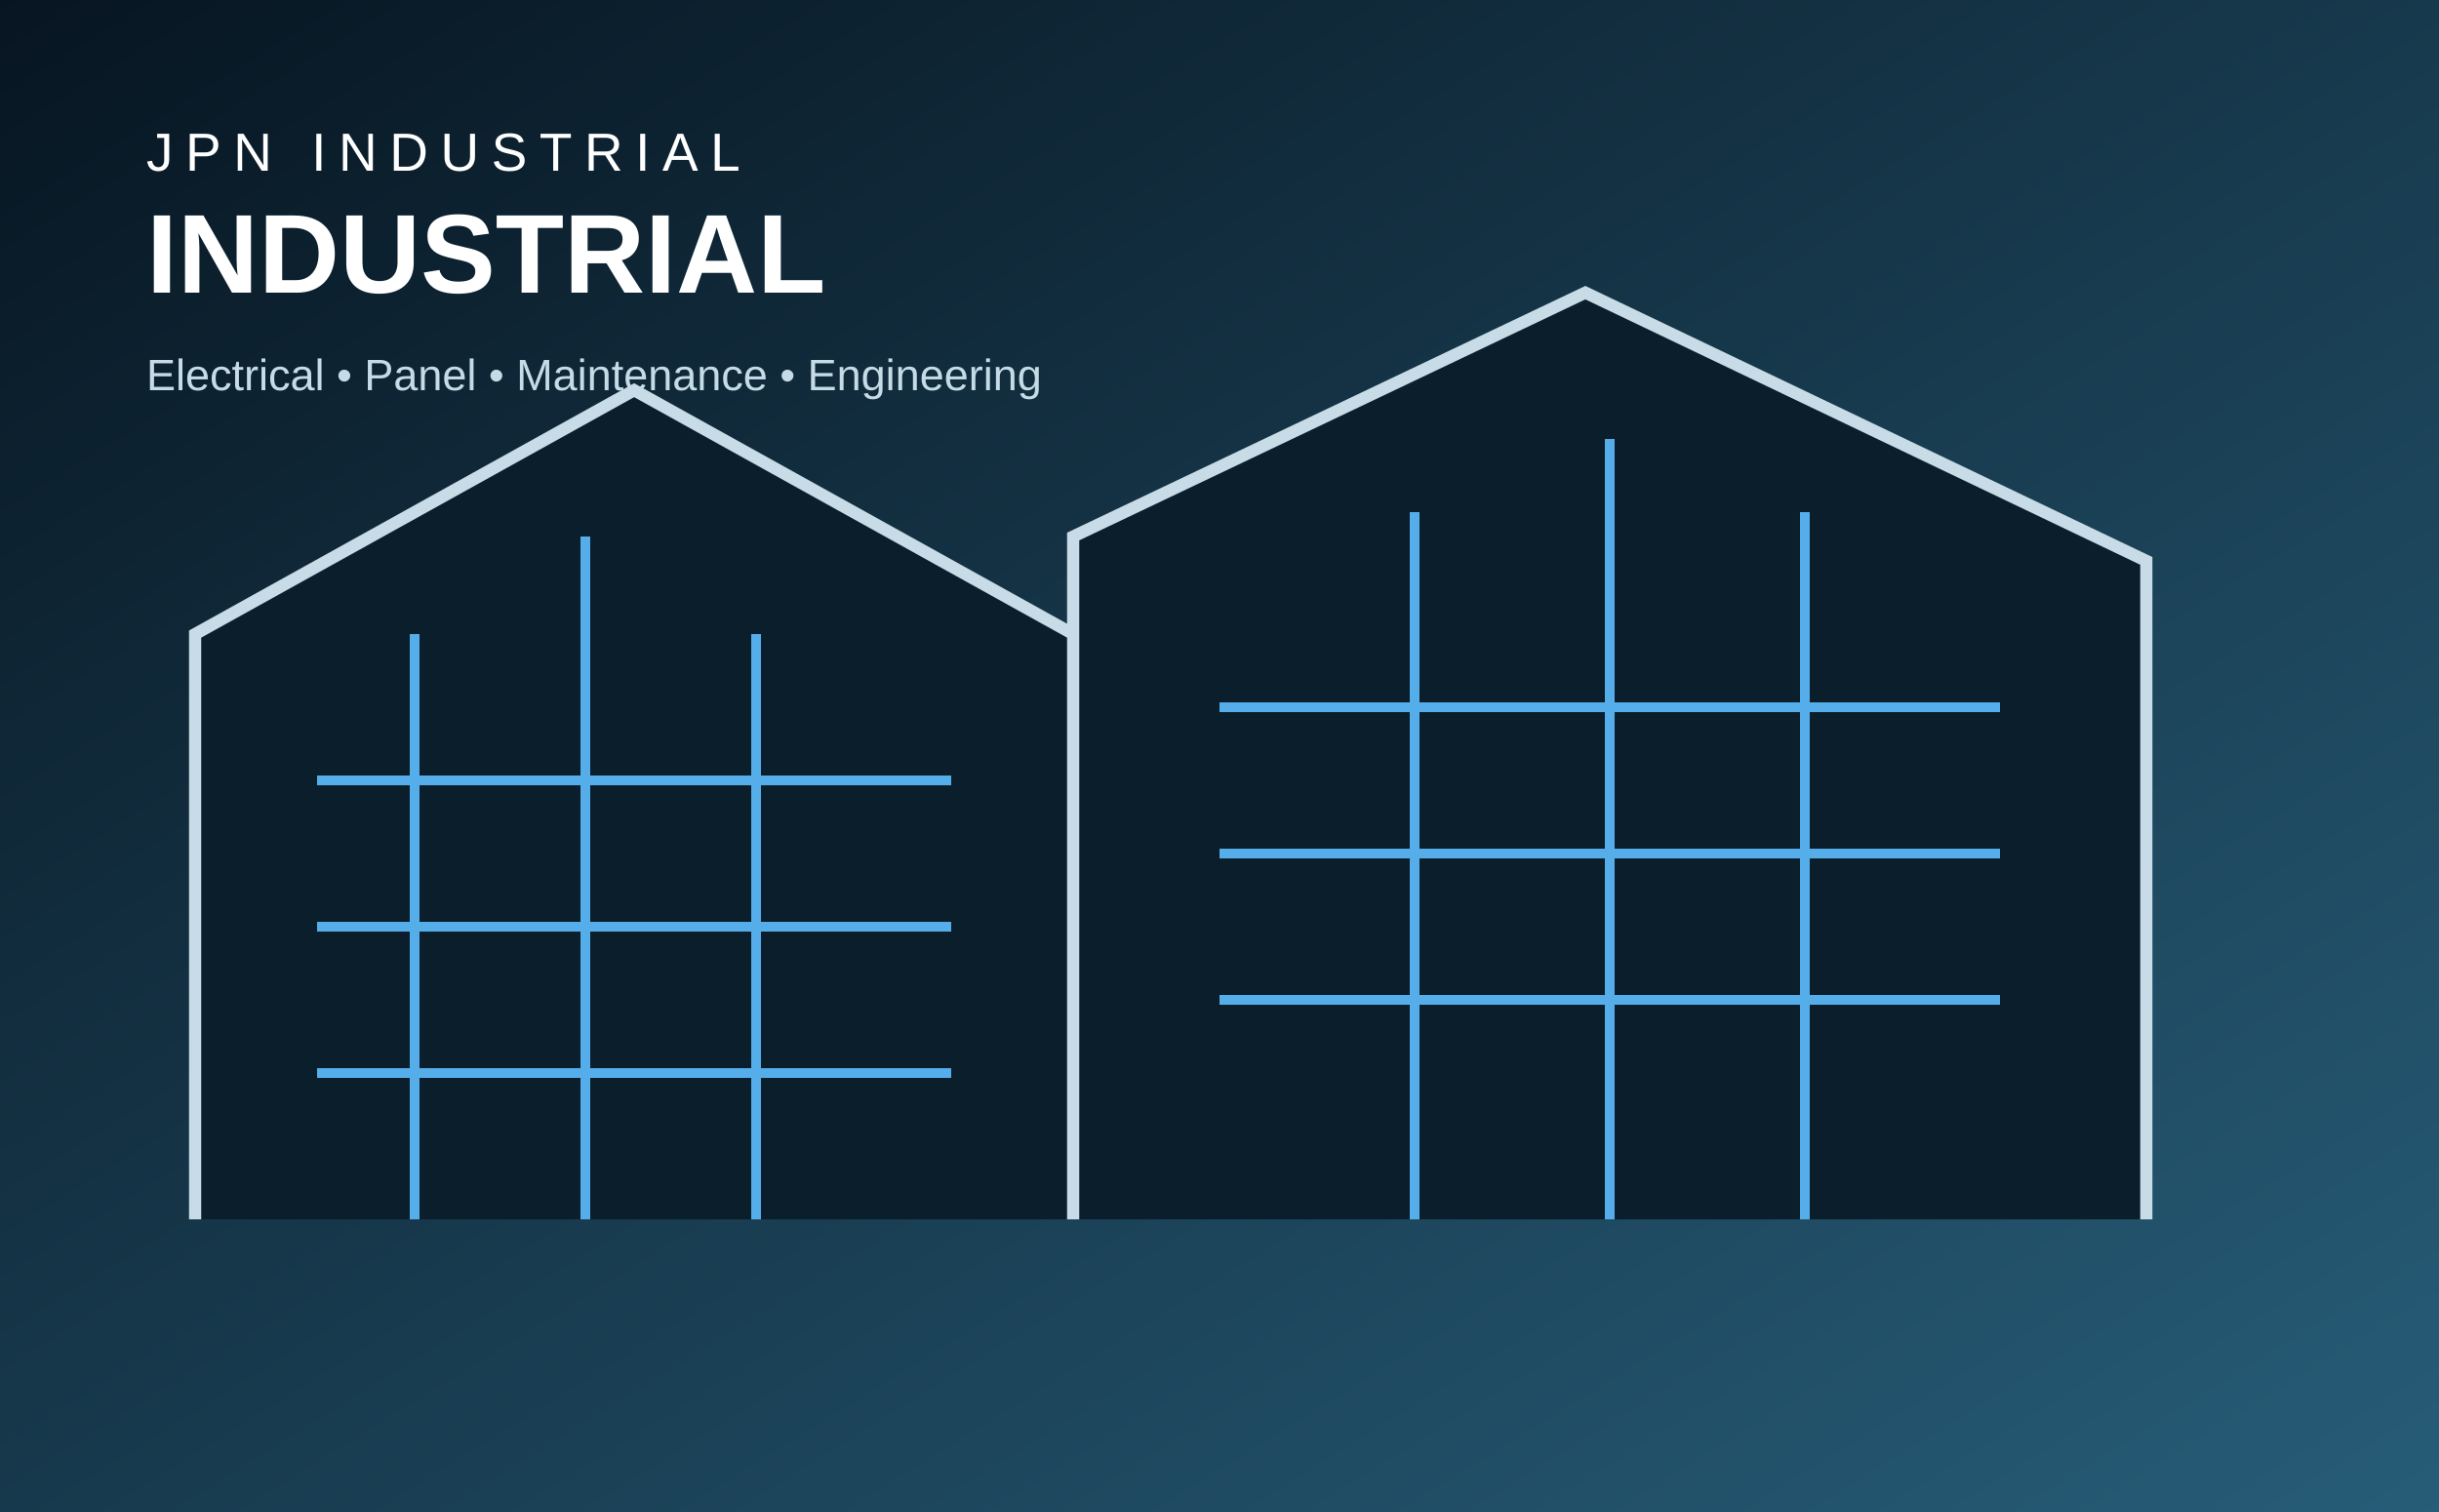
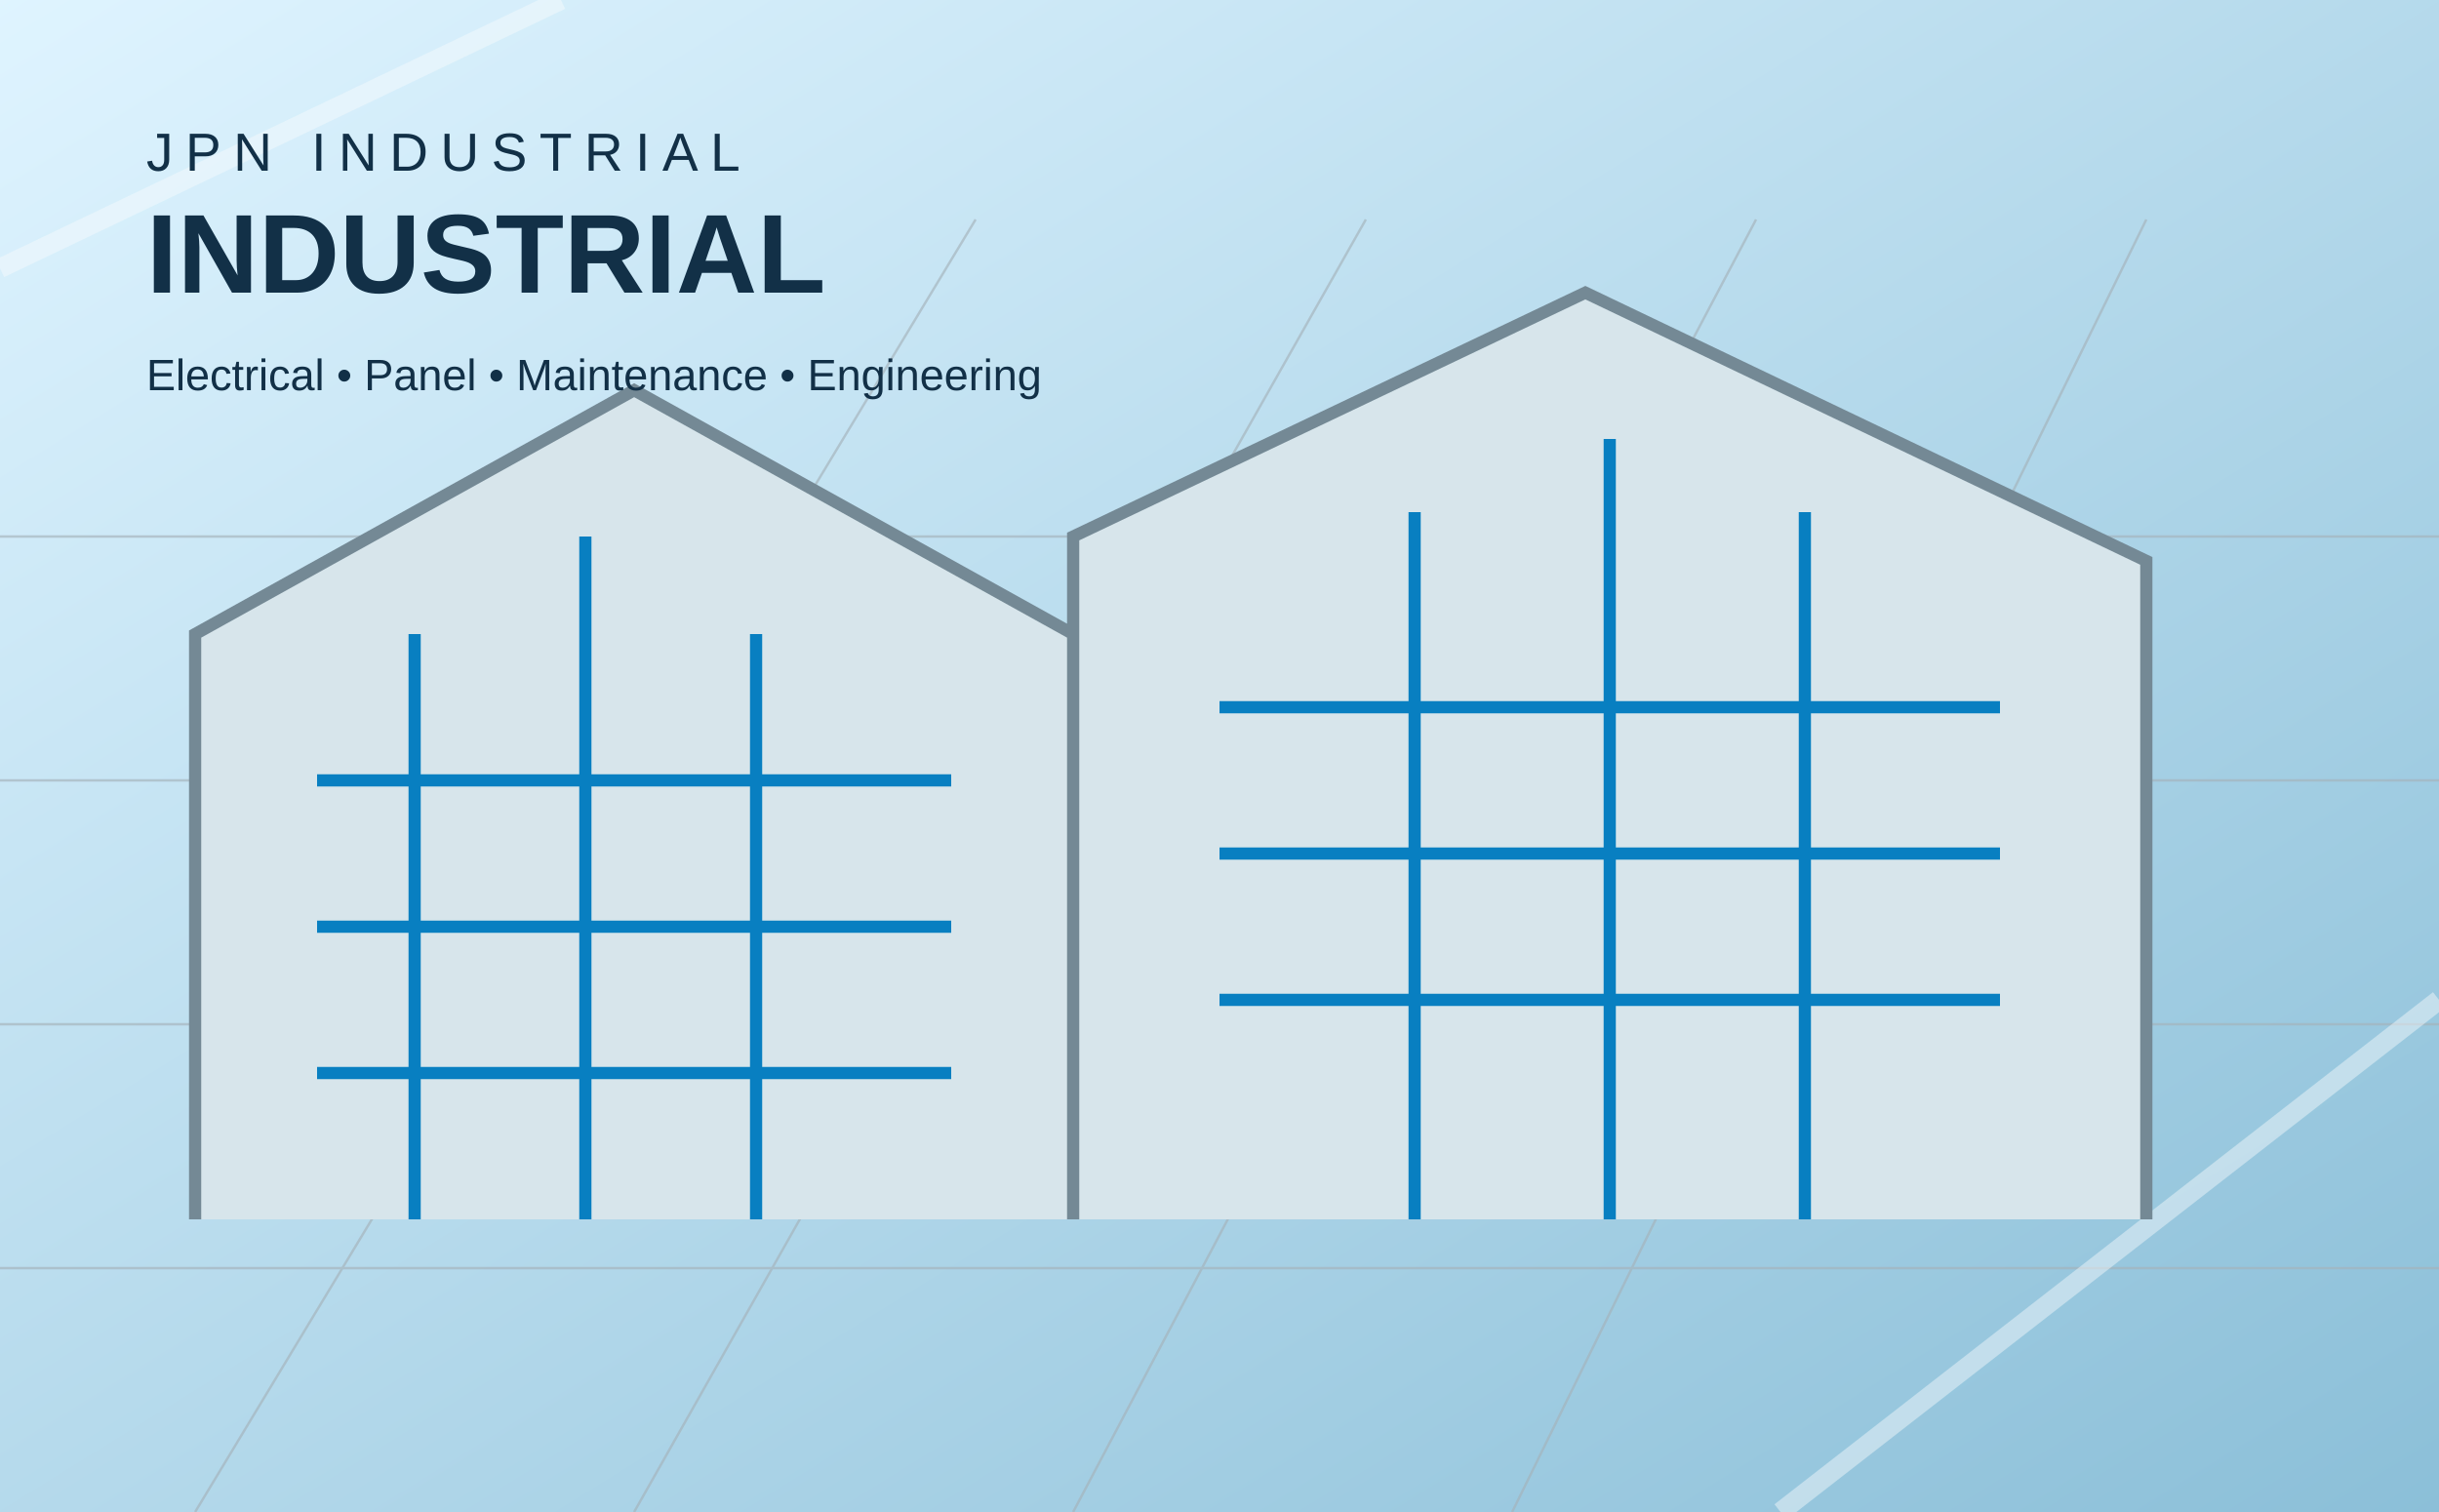
<svg xmlns="http://www.w3.org/2000/svg" viewBox="0 0 1000 620">
  <defs>
-     <linearGradient id="g" x1="0" y1="0" x2="1" y2="1">
-       <stop stop-color="#071521" />
-       <stop offset="1" stop-color="#275d78" />
+     <linearGradient id="b" x2="1" y2="1">
+       <stop stop-color="#dff4ff" />
+       <stop offset="1" stop-color="#8bbfd8" />
    </linearGradient>
  </defs>
-   <rect width="1000" height="620" fill="url(#g)" />
-   <path d="M80 500V260L260 160L440 260V500M440 500V220L650 120L880 230V500" fill="#0b1e2b" stroke="#c7dce6" stroke-width="5" />
-   <g stroke="#55aeea" stroke-width="4">
+   <rect width="1000" height="620" fill="url(#b)" />
+   <g stroke="#a4b2ba" opacity=".65">
+     <path d="M0 520h1000M0 420h1000M0 320h1000M0 220h1000" />
+     <path d="M80 620 400 90M260 620 560 90M440 620 720 90M620 620 880 90" />
+   </g>
+   <g stroke="#f8fbfc" stroke-width="8" opacity=".45">
+     <path d="M0 110L230 0M730 620L1000 410" />
+   </g>
+   <path d="M80 500V260L260 160L440 260V500M440 500V220L650 120L880 230V500" fill="#d7e5eb" stroke="#748995" stroke-width="5" />
+   <g stroke="#087fc1" stroke-width="5">
    <path d="M130 320H390M130 380H390M130 440H390M500 290H820M500 350H820M500 410H820" />
    <path d="M170 260V500M240 220V500M310 260V500M580 210V500M660 180V500M740 210V500" />
  </g>
-   <g fill="#fff" font-family="Arial,sans-serif">
+   <g fill="#123047" font-family="Arial">
    <text x="60" y="70" font-size="22" letter-spacing="5">JPN INDUSTRIAL</text>
    <text x="60" y="120" font-size="46" font-weight="700">INDUSTRIAL</text>
-     <text x="60" y="160" font-size="18" fill="#c5dce7">Electrical • Panel • Maintenance • Engineering</text>
+     <text x="60" y="160" font-size="18">Electrical • Panel • Maintenance • Engineering</text>
  </g>
</svg>
